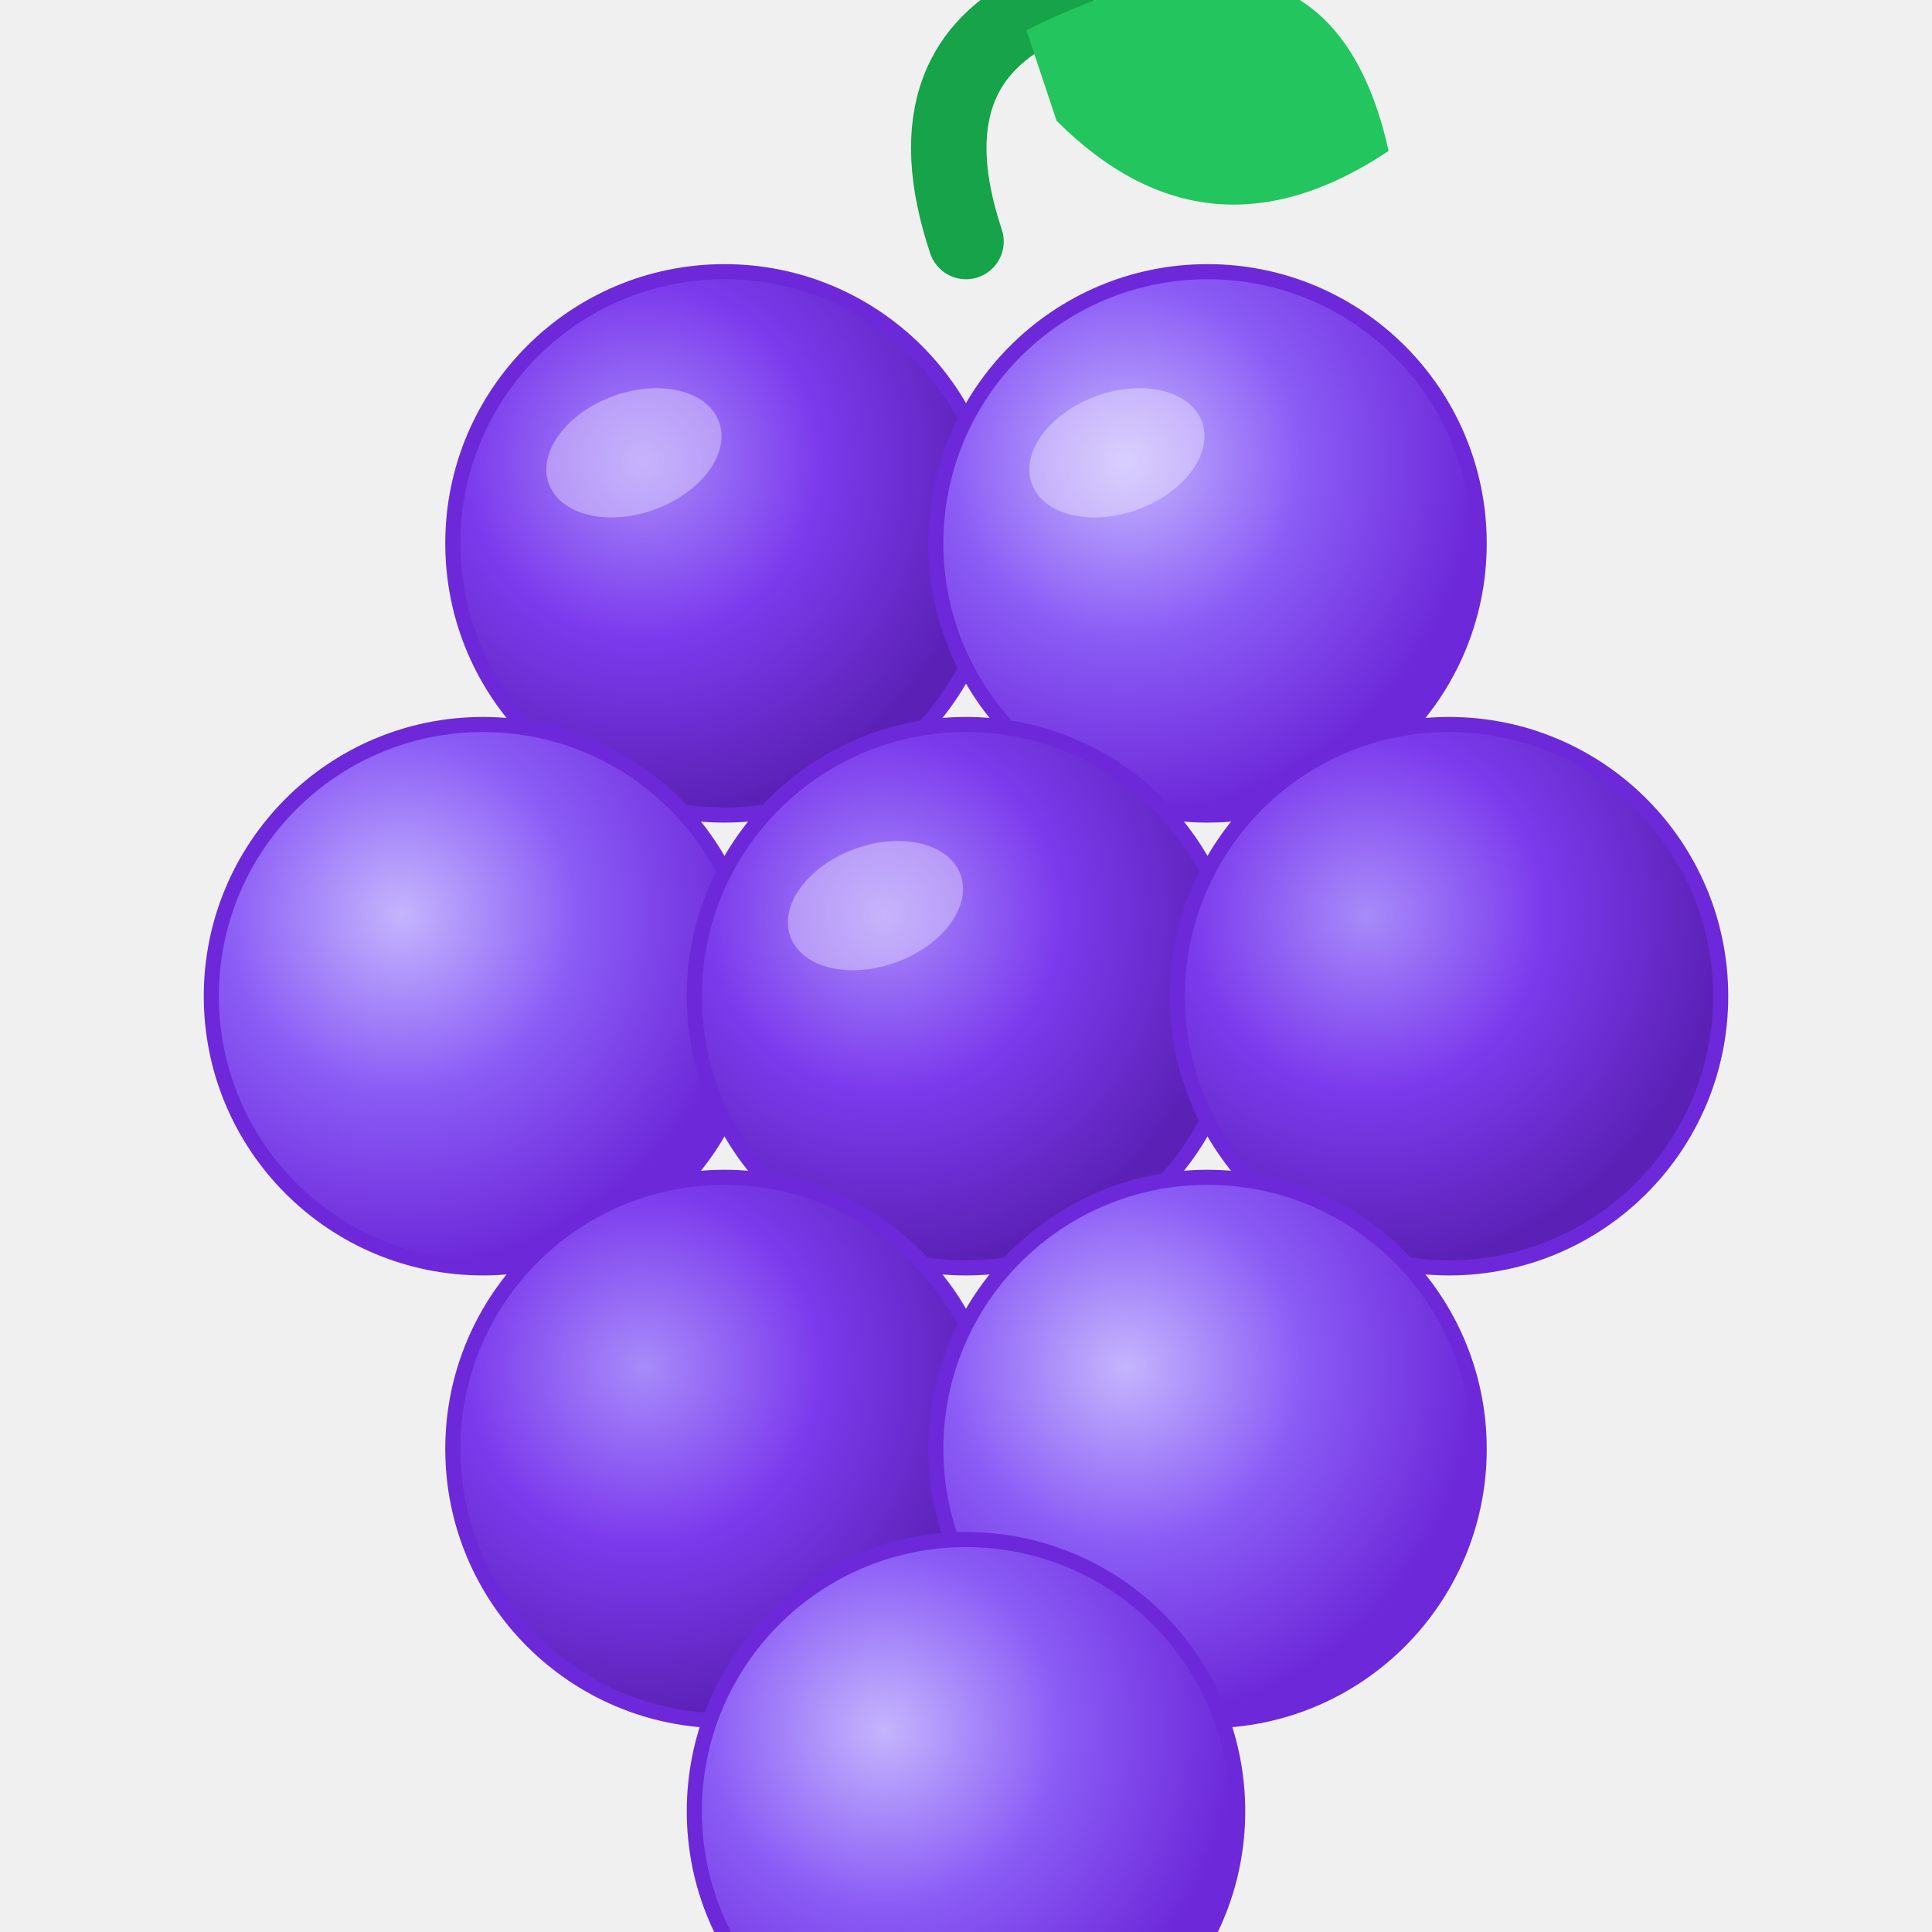
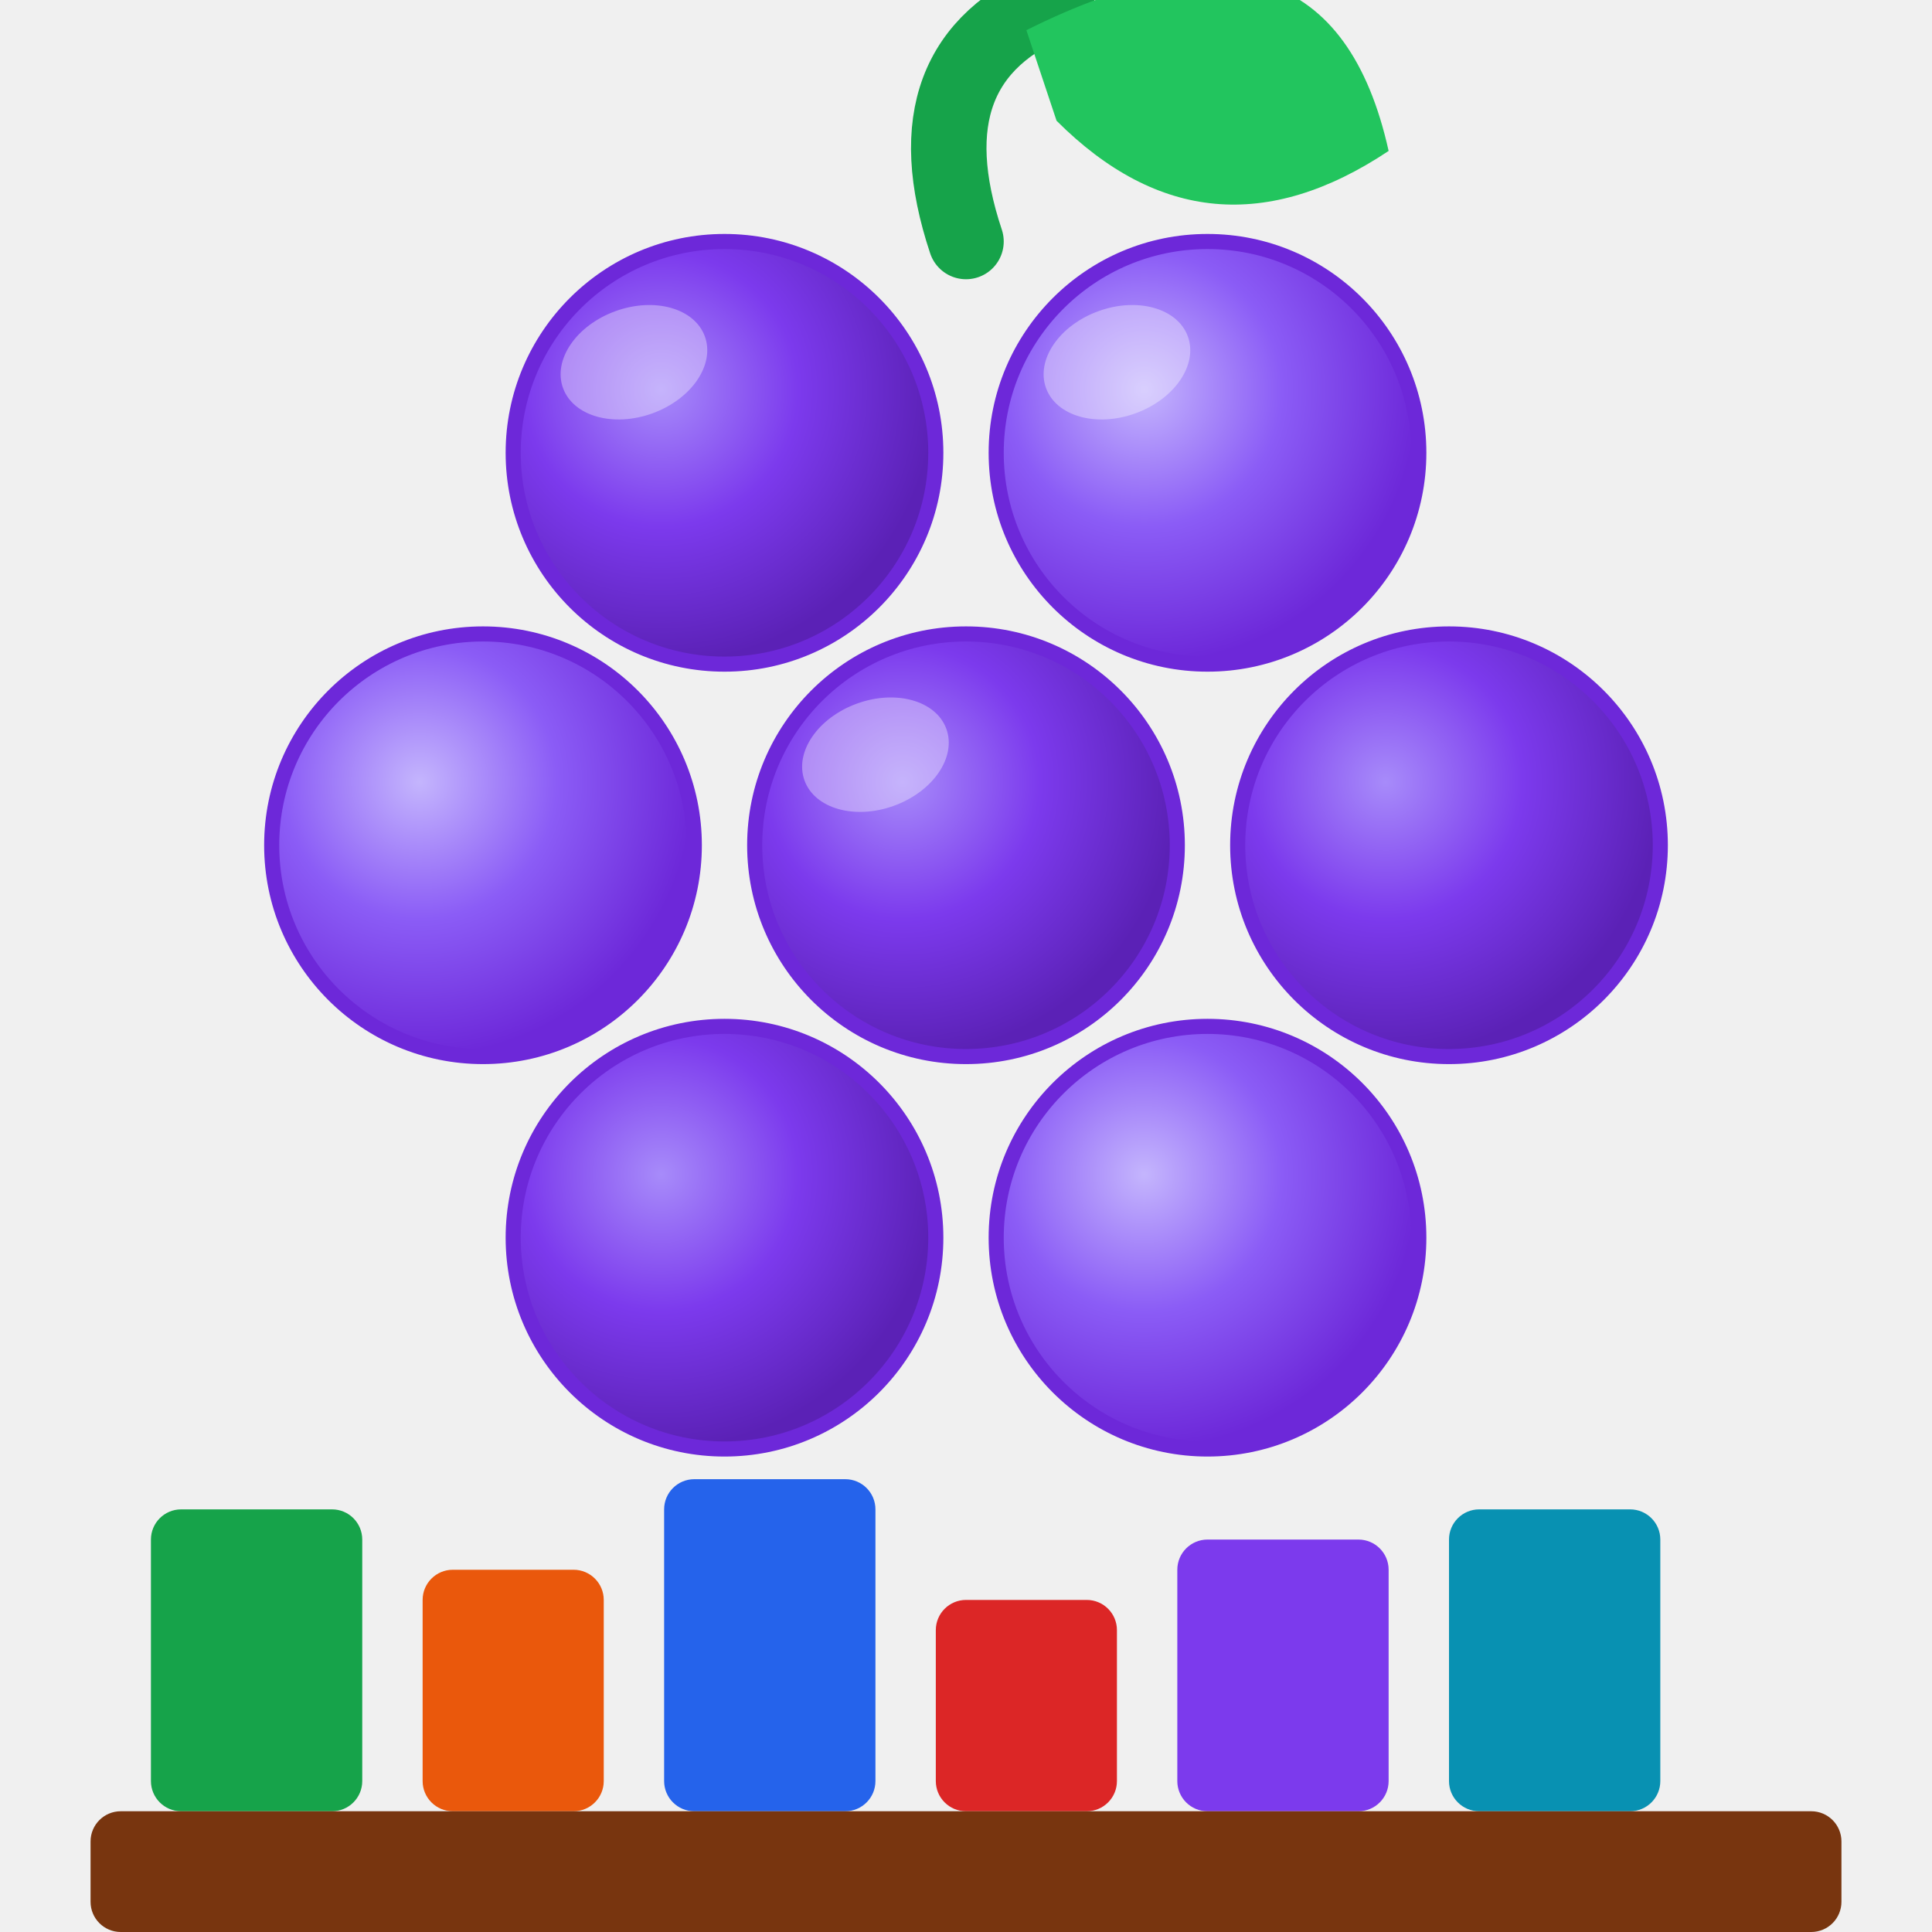
<svg xmlns="http://www.w3.org/2000/svg" width="64" height="64" viewBox="0 0 64 64">
  <defs>
    <radialGradient id="g1" cx="35%" cy="35%" r="65%">
      <stop offset="0%" stop-color="#A78BFA" />
      <stop offset="50%" stop-color="#7C3AED" />
      <stop offset="100%" stop-color="#5B21B6" />
    </radialGradient>
    <radialGradient id="g2" cx="35%" cy="35%" r="65%">
      <stop offset="0%" stop-color="#C4B5FD" />
      <stop offset="50%" stop-color="#8B5CF6" />
      <stop offset="100%" stop-color="#6D28D9" />
    </radialGradient>
  </defs>
  <path d="M 32 8 Q 30 2 35 0" stroke="#16a34a" stroke-width="2.5" fill="none" stroke-linecap="round" />
  <path d="M 34 1 Q 44 -4 46 5 Q 40 9 35 4 Z" fill="#22c55e" />
-   <circle cx="24" cy="18" r="9" fill="url(#g1)" stroke="#6D28D9" stroke-width="0.5" />
-   <circle cx="40" cy="18" r="9" fill="url(#g2)" stroke="#6D28D9" stroke-width="0.5" />
-   <circle cx="16" cy="33" r="9" fill="url(#g2)" stroke="#6D28D9" stroke-width="0.5" />
-   <circle cx="32" cy="33" r="9" fill="url(#g1)" stroke="#6D28D9" stroke-width="0.5" />
-   <circle cx="48" cy="33" r="9" fill="url(#g1)" stroke="#6D28D9" stroke-width="0.5" />
-   <circle cx="24" cy="48" r="9" fill="url(#g1)" stroke="#6D28D9" stroke-width="0.5" />
-   <circle cx="40" cy="48" r="9" fill="url(#g2)" stroke="#6D28D9" stroke-width="0.5" />
-   <circle cx="32" cy="60" r="9" fill="url(#g2)" stroke="#6D28D9" stroke-width="0.5" />
-   <ellipse cx="21" cy="15" rx="3" ry="2" fill="white" opacity="0.35" transform="rotate(-20 21 15)" />
-   <ellipse cx="37" cy="15" rx="3" ry="2" fill="white" opacity="0.35" transform="rotate(-20 37 15)" />
-   <ellipse cx="29" cy="30" rx="3" ry="2" fill="white" opacity="0.35" transform="rotate(-20 29 30)" />
+   <circle cx="24" cy="15" r="7" fill="url(#g1)" stroke="#6D28D9" stroke-width="0.5" />
+   <circle cx="40" cy="15" r="7" fill="url(#g2)" stroke="#6D28D9" stroke-width="0.5" />
+   <circle cx="16" cy="28" r="7" fill="url(#g2)" stroke="#6D28D9" stroke-width="0.5" />
+   <circle cx="32" cy="28" r="7" fill="url(#g1)" stroke="#6D28D9" stroke-width="0.5" />
+   <circle cx="48" cy="28" r="7" fill="url(#g1)" stroke="#6D28D9" stroke-width="0.5" />
+   <circle cx="24" cy="41" r="7" fill="url(#g1)" stroke="#6D28D9" stroke-width="0.5" />
+   <circle cx="40" cy="41" r="7" fill="url(#g2)" stroke="#6D28D9" stroke-width="0.5" />
+   <ellipse cx="21" cy="12" rx="2.5" ry="1.8" fill="white" opacity="0.35" transform="rotate(-20 21 12)" />
+   <ellipse cx="37" cy="12" rx="2.5" ry="1.8" fill="white" opacity="0.35" transform="rotate(-20 37 12)" />
+   <ellipse cx="29" cy="25" rx="2.5" ry="1.8" fill="white" opacity="0.35" transform="rotate(-20 29 25)" />
+   <rect x="5" y="50" width="7" height="10" rx="1" fill="#16A34A" />
+   <rect x="14" y="52" width="6" height="8" rx="1" fill="#EA580C" />
+   <rect x="22" y="49" width="7" height="11" rx="1" fill="#2563EB" />
+   <rect x="31" y="53" width="6" height="7" rx="1" fill="#DC2626" />
+   <rect x="39" y="51" width="7" height="9" rx="1" fill="#7C3AED" />
+   <rect x="48" y="50" width="7" height="10" rx="1" fill="#0891B2" />
+   <rect x="3" y="60" width="58" height="4" rx="1" fill="#78350F" />
</svg>
